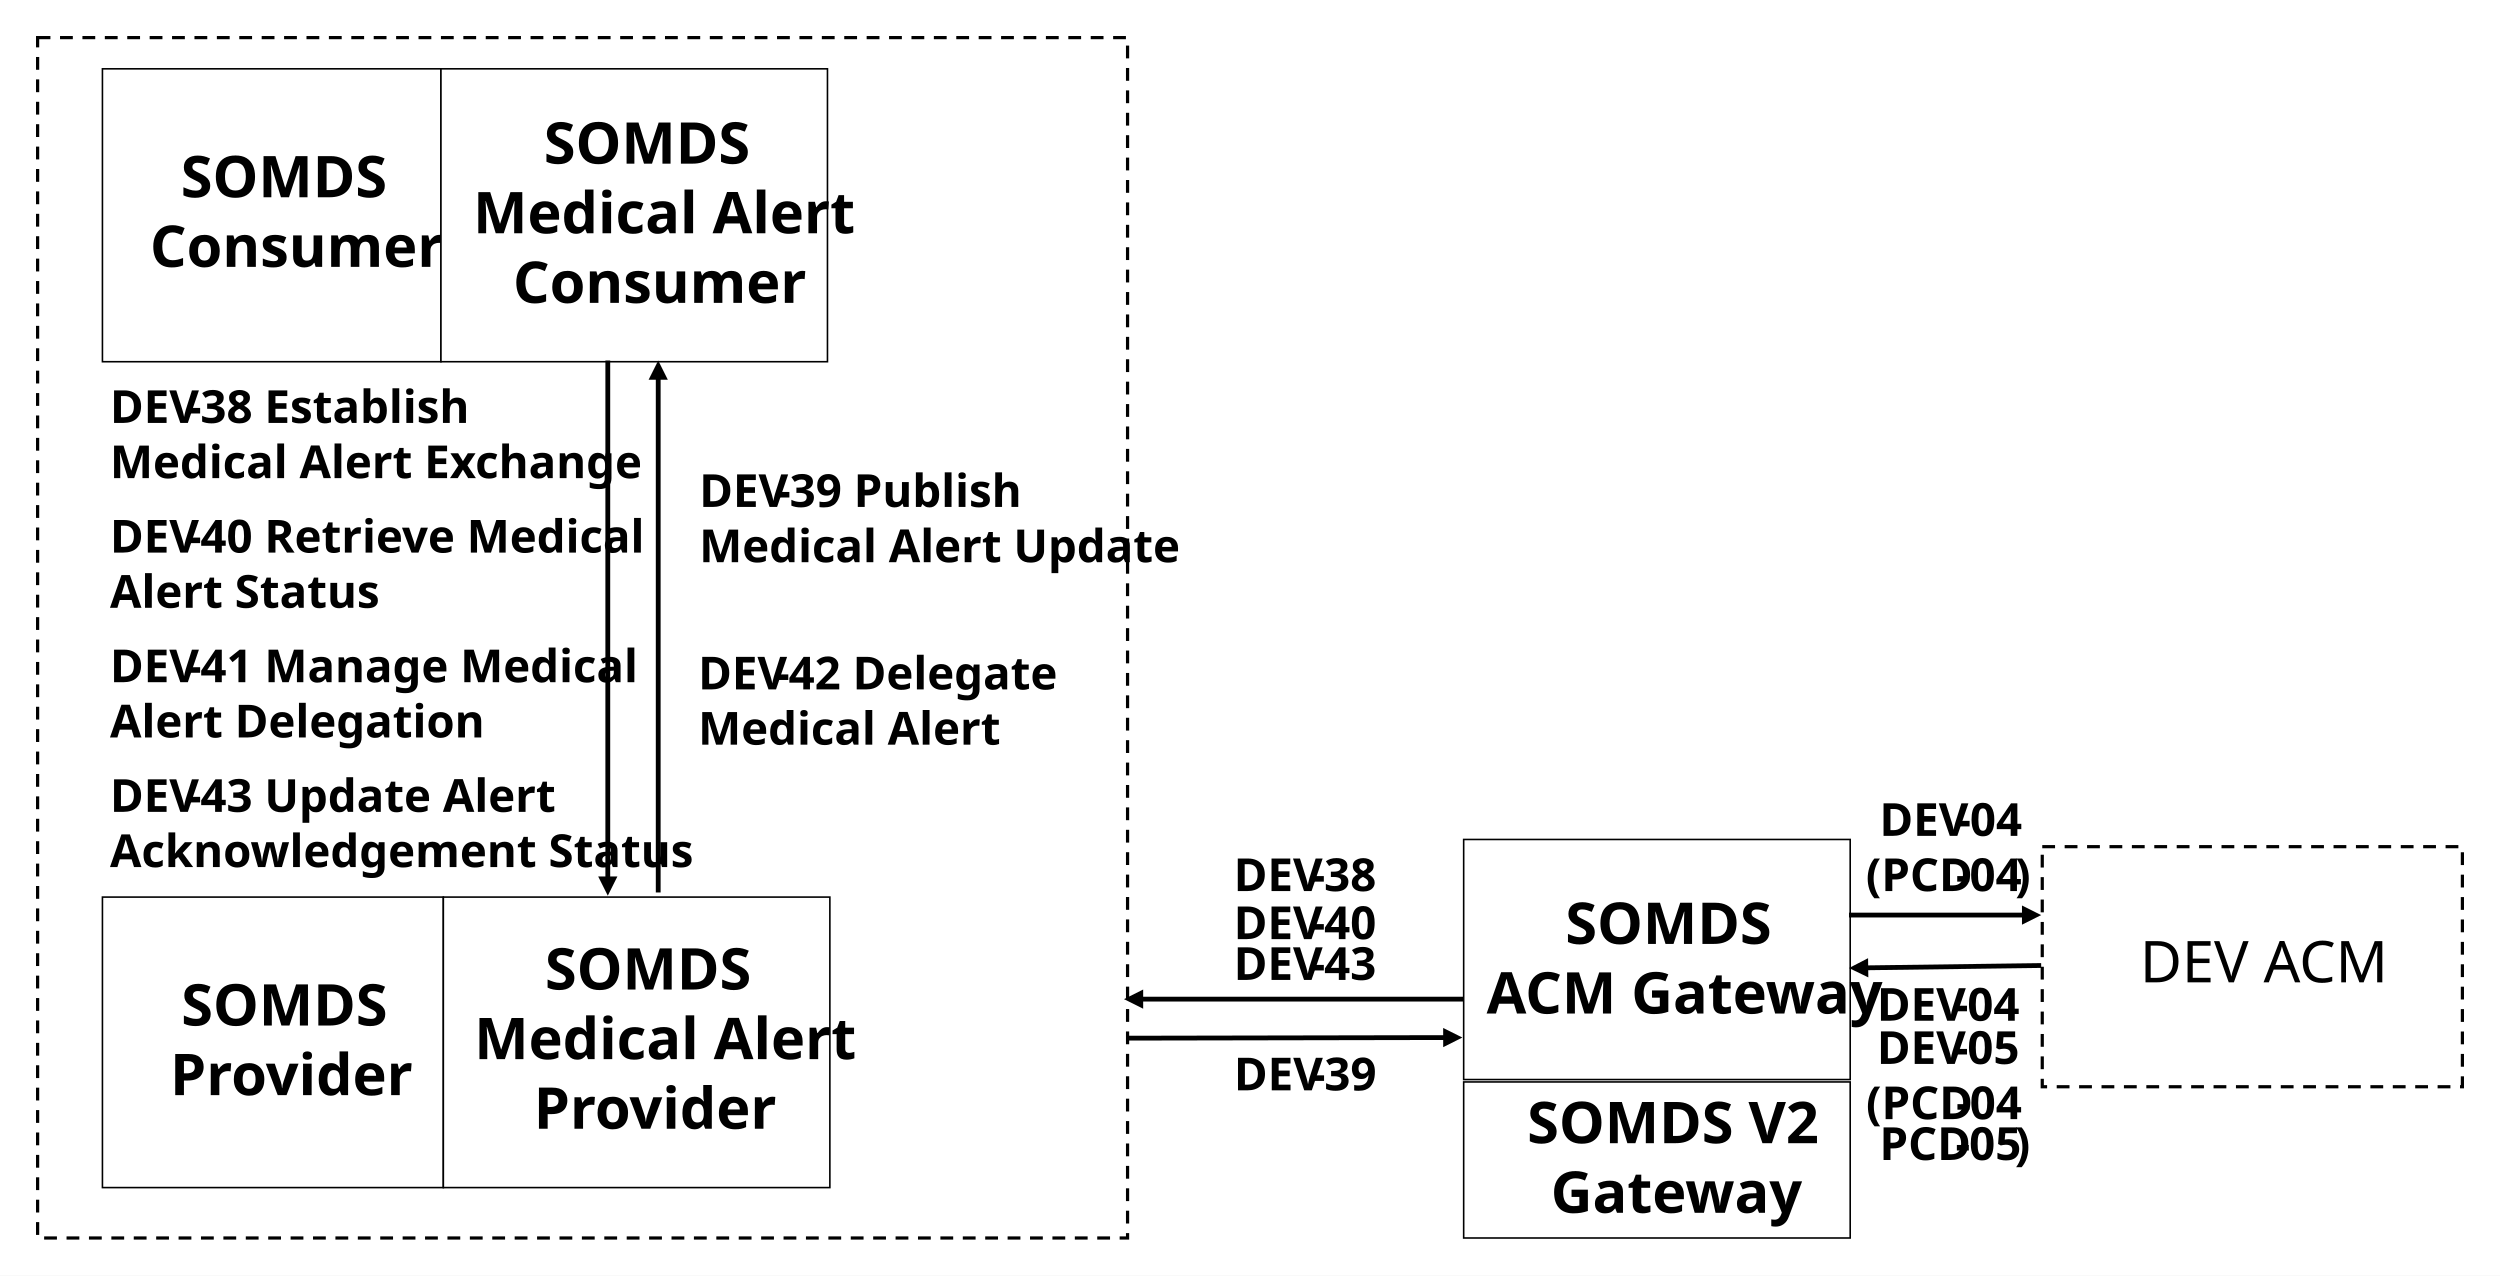
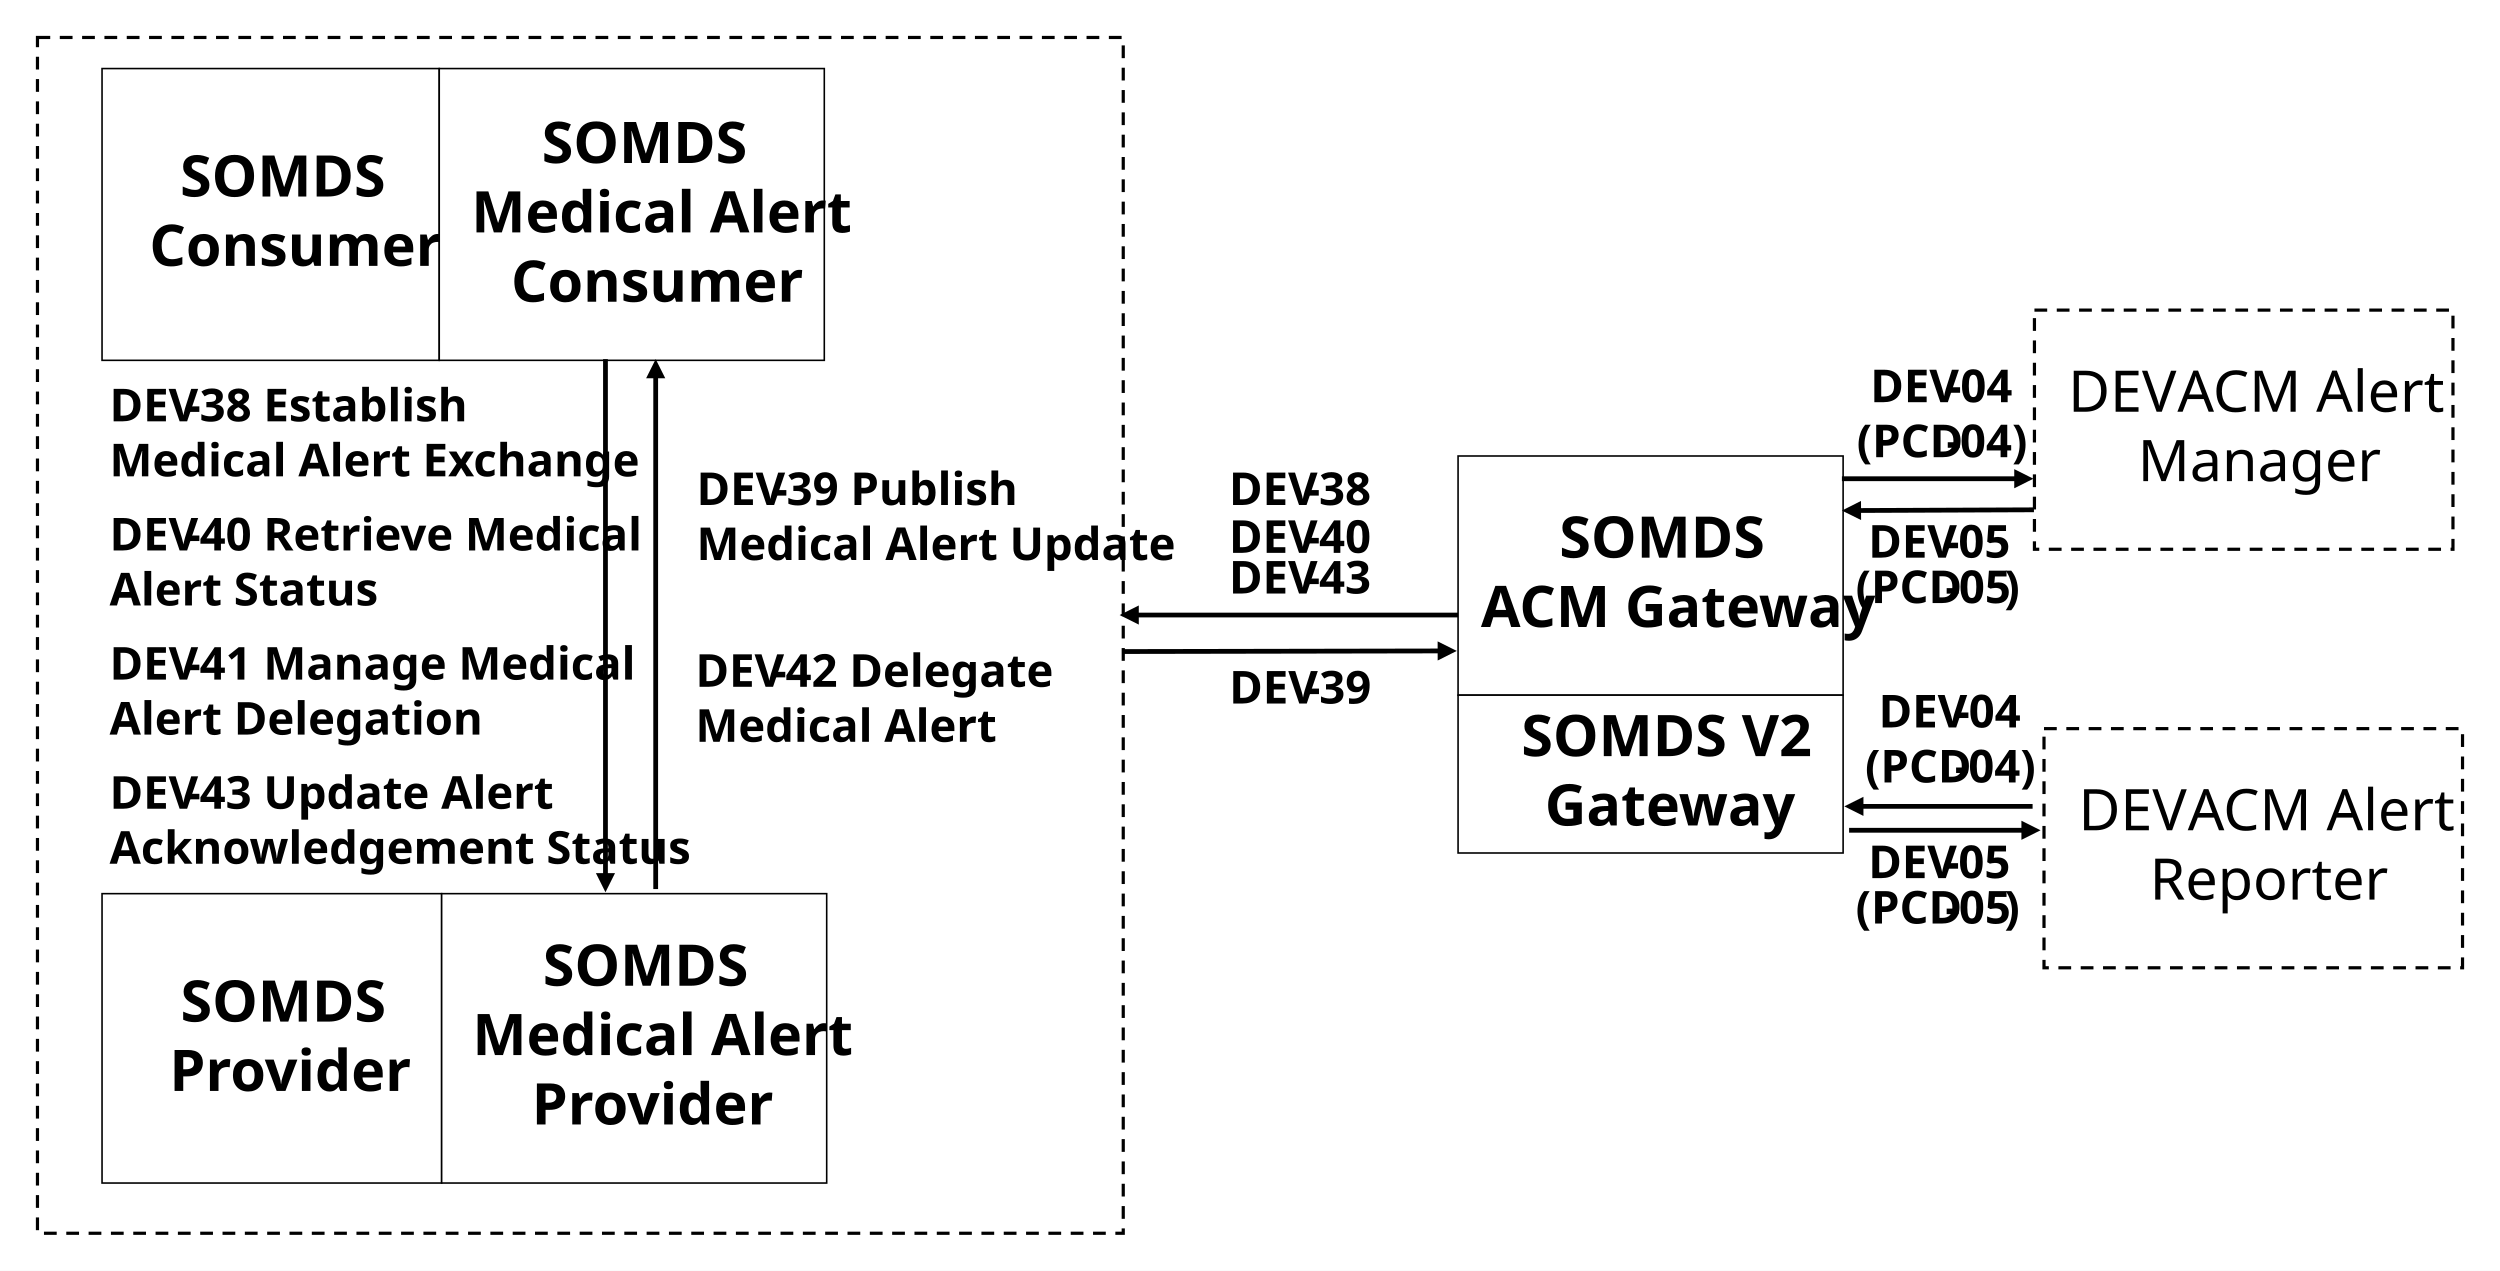
- <svg xmlns="http://www.w3.org/2000/svg" width="1041.333" height="531.333" overflow="hidden" version="1.1" id="svg181">
+ <svg xmlns="http://www.w3.org/2000/svg" width="1045.333" height="531.333" overflow="hidden" version="1.1" id="svg209">
  <defs id="defs5">
    <clipPath id="clip0">
      <rect x="0" y="0" width="1280" height="720" id="rect2" />
    </clipPath>
  </defs>
-   <g clip-path="url(#clip0)" id="g179" transform="translate(-119.8333,-94.83334)">
-     <rect style="fill:#ffffff" id="rect229" width="1089.51" height="570.309" x="97.764" y="77.41" />
+   <g clip-path="url(#clip0)" id="g207" transform="translate(-119.8333,-94.83334)">
+     <rect style="fill:#ffffff" id="rect257" width="1087.187" height="569.147" x="95.441" y="68.118" />
    <rect x="162.5" y="468.5" width="142" height="121" stroke="#000000" stroke-width="0.667" stroke-miterlimit="8" fill="#ffffff" id="rect9" />
    <text font-family="Calibri, Calibri_MSFontService, sans-serif" font-weight="700" font-size="24px" transform="translate(195.317,522)" id="text11">SOMDS</text>
    <text font-family="Calibri, Calibri_MSFontService, sans-serif" font-weight="700" font-size="24px" transform="translate(190.67,551)" id="text13">Provider</text>
    <rect x="304.5" y="468.5" width="161" height="121" stroke="#000000" stroke-width="0.667" stroke-miterlimit="8" fill="#ffffff" id="rect15" />
    <text font-family="Calibri, Calibri_MSFontService, sans-serif" font-weight="700" font-size="24px" transform="translate(346.815,507)" id="text17">SOMDS</text>
    <text font-family="Calibri, Calibri_MSFontService, sans-serif" font-weight="700" font-size="24px" transform="translate(317.389,536)" id="text19">Medical Alert</text>
    <text font-family="Calibri, Calibri_MSFontService, sans-serif" font-weight="700" font-size="24px" transform="translate(342.169,565)" id="text21">Provider</text>
    <rect x="162.5" y="123.5" width="141" height="122" stroke="#000000" stroke-width="0.667" stroke-miterlimit="8" fill="#ffffff" id="rect23" />
    <text font-family="Calibri, Calibri_MSFontService, sans-serif" font-weight="700" font-size="24px" transform="translate(195.123,177)" id="text25">SOMDS</text>
    <text font-family="Calibri, Calibri_MSFontService, sans-serif" font-weight="700" font-size="24px" transform="translate(182.29,206)" id="text27">Consumer</text>
    <rect x="303.5" y="123.5" width="161" height="122" stroke="#000000" stroke-width="0.667" stroke-miterlimit="8" fill="#ffffff" id="rect29" />
    <text font-family="Calibri, Calibri_MSFontService, sans-serif" font-weight="700" font-size="24px" transform="translate(346.341,163)" id="text31">SOMDS</text>
    <text font-family="Calibri, Calibri_MSFontService, sans-serif" font-weight="700" font-size="24px" transform="translate(316.914,192)" id="text33">Medical Alert</text>
    <text font-family="Calibri, Calibri_MSFontService, sans-serif" font-weight="700" font-size="24px" transform="translate(333.507,221)" id="text35">Consumer</text>
    <text font-family="Calibri, Calibri_MSFontService, sans-serif" font-weight="700" font-size="19px" transform="translate(165.643,271)" id="text37">DEV</text>
    <text font-family="Calibri, Calibri_MSFontService, sans-serif" font-weight="700" font-size="19px" transform="translate(197.643,271)" id="text39">-</text>
    <text font-family="Calibri, Calibri_MSFontService, sans-serif" font-weight="700" font-size="19px" transform="translate(203.309,271)" id="text41">38 Establish</text>
    <text font-family="Calibri, Calibri_MSFontService, sans-serif" font-weight="700" font-size="19px" transform="translate(165.643,294)" id="text43">Medical Alert Exchange</text>
    <path d="M 1,-4.70969e-7 1,216.25 H -1 L -1,4.70969e-7 Z M 4,214.917 l -4,8 -4,-8 z" transform="matrix(-1,0,0,1,373,245)" id="path45" />
    <path d="M 1,-4.73805e-7 1,214.916 H -1 L -1,4.73805e-7 Z M 4,213.582 l -4,8 -4,-8 z" transform="matrix(1,0,0,-1,394,466.582)" id="path47" />
    <text font-family="Calibri, Calibri_MSFontService, sans-serif" font-weight="700" font-size="19px" transform="translate(165.643,379)" id="text49">DEV</text>
    <text font-family="Calibri, Calibri_MSFontService, sans-serif" font-weight="700" font-size="19px" transform="translate(197.643,379)" id="text51">-</text>
    <text font-family="Calibri, Calibri_MSFontService, sans-serif" font-weight="700" font-size="19px" transform="translate(203.309,379)" id="text53">41 Manage Medical</text>
    <text font-family="Calibri, Calibri_MSFontService, sans-serif" font-weight="700" font-size="19px" transform="translate(165.643,402)" id="text55">Alert Delegation</text>
    <text font-family="Calibri, Calibri_MSFontService, sans-serif" font-weight="700" font-size="19px" transform="translate(411.085,306)" id="text57">DEV</text>
    <text font-family="Calibri, Calibri_MSFontService, sans-serif" font-weight="700" font-size="19px" transform="translate(443.085,306)" id="text59">-</text>
    <text font-family="Calibri, Calibri_MSFontService, sans-serif" font-weight="700" font-size="19px" transform="translate(448.751,306)" id="text61">39 Publish</text>
    <text font-family="Calibri, Calibri_MSFontService, sans-serif" font-weight="700" font-size="19px" transform="translate(411.085,329)" id="text63">Medical Alert Update</text>
-     <text font-family="Calibri, Calibri_MSFontService, sans-serif" font-weight="700" font-size="19px" transform="translate(633.801,549)" id="text65">DEV</text>
-     <text font-family="Calibri, Calibri_MSFontService, sans-serif" font-weight="700" font-size="19px" transform="translate(665.801,549)" id="text67">-</text>
-     <text font-family="Calibri, Calibri_MSFontService, sans-serif" font-weight="700" font-size="19px" transform="translate(671.468,549)" id="text69">39</text>
-     <path d="M 6.42258e-7,-1 156.798,-1 V 1 L -6.42258e-7,1 Z M 155.465,-4 l 8,4 -8,4 z" transform="matrix(-1,0,0,1,751.465,511)" id="path71" />
-     <path d="M 0.002,-1 133.299,-0.749 133.295,1.251 -0.002,1 Z M 131.971,-3.751 l 7.993,4.015 -8.008,3.985 z" transform="matrix(1,0,0,-1,589,527.264)" id="path73" />
-     <rect x="970.5" y="447.5" width="175" height="100" stroke="#000000" stroke-width="1.333" stroke-miterlimit="8" stroke-dasharray="5.333, 4" fill="none" id="rect75" />
-     <text font-family="Calibri, Calibri_MSFontService, sans-serif" font-weight="400" font-size="24px" transform="translate(1011.18,504)" id="text77">DEV ACM</text>
-     <rect x="729.5" y="444.5" width="161" height="100" stroke="#000000" stroke-width="0.667" stroke-miterlimit="8" fill="#ffffff" id="rect79" />
-     <text font-family="Calibri, Calibri_MSFontService, sans-serif" font-weight="700" font-size="24px" transform="translate(771.837,488)" id="text81">SOMDS</text>
-     <text font-family="Calibri, Calibri_MSFontService, sans-serif" font-weight="700" font-size="24px" transform="translate(739.057,517)" id="text83">ACM Gateway</text>
-     <rect x="729.5" y="545.5" width="161" height="65" stroke="#000000" stroke-width="0.667" stroke-miterlimit="8" fill="#ffffff" id="rect85" />
-     <text font-family="Calibri, Calibri_MSFontService, sans-serif" font-weight="700" font-size="24px" transform="translate(755.948,571)" id="text87">SOMDS V2</text>
-     <text font-family="Calibri, Calibri_MSFontService, sans-serif" font-weight="700" font-size="24px" transform="translate(765.781,600)" id="text89">Gateway</text>
-     <text font-family="Calibri, Calibri_MSFontService, sans-serif" font-weight="700" font-size="19px" transform="translate(410.638,382)" id="text91">DEV</text>
-     <text font-family="Calibri, Calibri_MSFontService, sans-serif" font-weight="700" font-size="19px" transform="translate(442.638,382)" id="text93">-</text>
-     <text font-family="Calibri, Calibri_MSFontService, sans-serif" font-weight="700" font-size="19px" transform="translate(448.305,382)" id="text95">42 Delegate</text>
-     <text font-family="Calibri, Calibri_MSFontService, sans-serif" font-weight="700" font-size="19px" transform="translate(410.638,405)" id="text97">Medical Alert</text>
-     <text font-family="Calibri, Calibri_MSFontService, sans-serif" font-weight="700" font-size="19px" transform="translate(165.643,325)" id="text99">DEV</text>
-     <text font-family="Calibri, Calibri_MSFontService, sans-serif" font-weight="700" font-size="19px" transform="translate(197.643,325)" id="text101">-</text>
-     <text font-family="Calibri, Calibri_MSFontService, sans-serif" font-weight="700" font-size="19px" transform="translate(203.309,325)" id="text103">40 Retrieve Medical</text>
-     <text font-family="Calibri, Calibri_MSFontService, sans-serif" font-weight="700" font-size="19px" transform="translate(165.643,348)" id="text105">Alert Status</text>
-     <text font-family="Calibri, Calibri_MSFontService, sans-serif" font-weight="700" font-size="19px" transform="translate(633.707,466)" id="text107">DEV</text>
-     <text font-family="Calibri, Calibri_MSFontService, sans-serif" font-weight="700" font-size="19px" transform="translate(665.707,466)" id="text109">-</text>
-     <text font-family="Calibri, Calibri_MSFontService, sans-serif" font-weight="700" font-size="19px" transform="translate(671.374,466)" id="text111">38</text>
-     <text font-family="Calibri, Calibri_MSFontService, sans-serif" font-weight="700" font-size="19px" transform="translate(165.642,433)" id="text113">DEV</text>
-     <text font-family="Calibri, Calibri_MSFontService, sans-serif" font-weight="700" font-size="19px" transform="translate(197.642,433)" id="text115">-</text>
-     <text font-family="Calibri, Calibri_MSFontService, sans-serif" font-weight="700" font-size="19px" transform="translate(203.309,433)" id="text117">43 Update Alert</text>
-     <text font-family="Calibri, Calibri_MSFontService, sans-serif" font-weight="700" font-size="19px" transform="translate(165.642,456)" id="text119">Acknowledgement Status</text>
-     <text font-family="Calibri, Calibri_MSFontService, sans-serif" font-weight="700" font-size="19px" transform="translate(633.707,486)" id="text121">DEV</text>
-     <text font-family="Calibri, Calibri_MSFontService, sans-serif" font-weight="700" font-size="19px" transform="translate(665.707,486)" id="text123">-</text>
-     <text font-family="Calibri, Calibri_MSFontService, sans-serif" font-weight="700" font-size="19px" transform="translate(671.374,486)" id="text125">40</text>
-     <text font-family="Calibri, Calibri_MSFontService, sans-serif" font-weight="700" font-size="19px" transform="translate(633.707,503)" id="text127">DEV</text>
-     <text font-family="Calibri, Calibri_MSFontService, sans-serif" font-weight="700" font-size="19px" transform="translate(665.707,503)" id="text129">-</text>
-     <text font-family="Calibri, Calibri_MSFontService, sans-serif" font-weight="700" font-size="19px" transform="translate(671.374,503)" id="text131">43</text>
-     <rect x="135.5" y="110.5" width="454" height="500" stroke="#000000" stroke-width="1.333" stroke-miterlimit="8" stroke-dasharray="5.333, 4" fill="none" id="rect133" />
-     <path d="m 890,475 h 73.386 v 2 H 890 Z m 72.053,-3 8,4 -8,4 z" id="path135" />
-     <text font-family="Calibri, Calibri_MSFontService, sans-serif" font-weight="700" font-size="19px" transform="translate(902.69,443)" id="text137">DEV</text>
-     <text font-family="Calibri, Calibri_MSFontService, sans-serif" font-weight="700" font-size="19px" transform="translate(934.69,443)" id="text139">-</text>
-     <text font-family="Calibri, Calibri_MSFontService, sans-serif" font-weight="700" font-size="19px" transform="translate(940.356,443)" id="text141">04</text>
-     <text font-family="Calibri, Calibri_MSFontService, sans-serif" font-weight="700" font-size="19px" transform="translate(897.023,466)" id="text143">(PCD</text>
-     <text font-family="Calibri, Calibri_MSFontService, sans-serif" font-weight="700" font-size="19px" transform="translate(934.523,466)" id="text145">-</text>
-     <text font-family="Calibri, Calibri_MSFontService, sans-serif" font-weight="700" font-size="19px" transform="translate(940.19,466)" id="text147">04</text>
-     <text font-family="Calibri, Calibri_MSFontService, sans-serif" font-weight="700" font-size="19px" transform="translate(959.19,466)" id="text149">)</text>
-     <path d="M 0.013,-1 73.4,-0.032 73.374,1.968 -0.013,1 Z M 72.106,-3.049 l 7.947,4.105 -8.052,3.894 z" transform="matrix(-1,0,0,1,970.053,497)" id="path151" />
-     <text font-family="Calibri, Calibri_MSFontService, sans-serif" font-weight="700" font-size="19px" transform="translate(901.611,520)" id="text153">DEV</text>
-     <text font-family="Calibri, Calibri_MSFontService, sans-serif" font-weight="700" font-size="19px" transform="translate(933.611,520)" id="text155">-</text>
-     <text font-family="Calibri, Calibri_MSFontService, sans-serif" font-weight="700" font-size="19px" transform="translate(939.278,520)" id="text157">04</text>
-     <text font-family="Calibri, Calibri_MSFontService, sans-serif" font-weight="700" font-size="19px" transform="translate(901.611,538)" id="text159">DEV</text>
-     <text font-family="Calibri, Calibri_MSFontService, sans-serif" font-weight="700" font-size="19px" transform="translate(933.611,538)" id="text161">-</text>
-     <text font-family="Calibri, Calibri_MSFontService, sans-serif" font-weight="700" font-size="19px" transform="translate(939.278,538)" id="text163">05</text>
-     <text font-family="Calibri, Calibri_MSFontService, sans-serif" font-weight="700" font-size="19px" transform="translate(897.112,561)" id="text165">(PCD</text>
-     <text font-family="Calibri, Calibri_MSFontService, sans-serif" font-weight="700" font-size="19px" transform="translate(934.612,561)" id="text167">-</text>
-     <text font-family="Calibri, Calibri_MSFontService, sans-serif" font-weight="700" font-size="19px" transform="translate(940.279,561)" id="text169">04</text>
-     <text font-family="Calibri, Calibri_MSFontService, sans-serif" font-weight="700" font-size="19px" transform="translate(902.7,578)" id="text171">PCD</text>
-     <text font-family="Calibri, Calibri_MSFontService, sans-serif" font-weight="700" font-size="19px" transform="translate(934.367,578)" id="text173">-</text>
-     <text font-family="Calibri, Calibri_MSFontService, sans-serif" font-weight="700" font-size="19px" transform="translate(940.033,578)" id="text175">05</text>
-     <text font-family="Calibri, Calibri_MSFontService, sans-serif" font-weight="700" font-size="19px" transform="translate(959.033,578)" id="text177">)</text>
+     <text font-family="Calibri, Calibri_MSFontService, sans-serif" font-weight="700" font-size="19px" transform="translate(633.801,389)" id="text65">DEV</text>
+     <text font-family="Calibri, Calibri_MSFontService, sans-serif" font-weight="700" font-size="19px" transform="translate(665.801,389)" id="text67">-</text>
+     <text font-family="Calibri, Calibri_MSFontService, sans-serif" font-weight="700" font-size="19px" transform="translate(671.468,389)" id="text69">39</text>
+     <path d="M 6.42258e-7,-1 156.798,-1 V 1 L -6.42258e-7,1 Z M 155.465,-4 l 8,4 -8,4 z" transform="matrix(-1,0,0,1,751.465,352)" id="path71" />
+     <path d="M 0.002,-1 133.299,-0.749 133.295,1.251 -0.002,1 Z M 131.971,-3.751 l 7.993,4.015 -8.008,3.985 z" transform="matrix(1,0,0,-1,589,367.264)" id="path73" />
+     <rect x="970.5" y="224.5" width="175" height="100" stroke="#000000" stroke-width="1.333" stroke-miterlimit="8" stroke-dasharray="5.333, 4" fill="none" id="rect75" />
+     <text font-family="Calibri, Calibri_MSFontService, sans-serif" font-weight="400" font-size="24px" transform="translate(984.599,267)" id="text77">DEV</text>
+     <text font-family="Calibri, Calibri_MSFontService, sans-serif" font-weight="400" font-size="24px" transform="translate(1030.27,267)" id="text79">ACM Alert</text>
+     <text font-family="Calibri, Calibri_MSFontService, sans-serif" font-weight="400" font-size="24px" transform="translate(1013.7,296)" id="text81">Manager</text>
+     <rect x="729.5" y="285.5" width="161" height="100" stroke="#000000" stroke-width="0.667" stroke-miterlimit="8" fill="#ffffff" id="rect83" />
+     <text font-family="Calibri, Calibri_MSFontService, sans-serif" font-weight="700" font-size="24px" transform="translate(771.837,328)" id="text85">SOMDS</text>
+     <text font-family="Calibri, Calibri_MSFontService, sans-serif" font-weight="700" font-size="24px" transform="translate(739.057,357)" id="text87">ACM Gateway</text>
+     <rect x="729.5" y="385.5" width="161" height="66" stroke="#000000" stroke-width="0.667" stroke-miterlimit="8" fill="#ffffff" id="rect89" />
+     <text font-family="Calibri, Calibri_MSFontService, sans-serif" font-weight="700" font-size="24px" transform="translate(755.948,411)" id="text91">SOMDS V2</text>
+     <text font-family="Calibri, Calibri_MSFontService, sans-serif" font-weight="700" font-size="24px" transform="translate(765.781,440)" id="text93">Gateway</text>
+     <text font-family="Calibri, Calibri_MSFontService, sans-serif" font-weight="700" font-size="19px" transform="translate(410.638,382)" id="text95">DEV</text>
+     <text font-family="Calibri, Calibri_MSFontService, sans-serif" font-weight="700" font-size="19px" transform="translate(442.638,382)" id="text97">-</text>
+     <text font-family="Calibri, Calibri_MSFontService, sans-serif" font-weight="700" font-size="19px" transform="translate(448.305,382)" id="text99">42 Delegate</text>
+     <text font-family="Calibri, Calibri_MSFontService, sans-serif" font-weight="700" font-size="19px" transform="translate(410.638,405)" id="text101">Medical Alert</text>
+     <text font-family="Calibri, Calibri_MSFontService, sans-serif" font-weight="700" font-size="19px" transform="translate(165.643,325)" id="text103">DEV</text>
+     <text font-family="Calibri, Calibri_MSFontService, sans-serif" font-weight="700" font-size="19px" transform="translate(197.643,325)" id="text105">-</text>
+     <text font-family="Calibri, Calibri_MSFontService, sans-serif" font-weight="700" font-size="19px" transform="translate(203.309,325)" id="text107">40 Retrieve Medical</text>
+     <text font-family="Calibri, Calibri_MSFontService, sans-serif" font-weight="700" font-size="19px" transform="translate(165.643,348)" id="text109">Alert Status</text>
+     <text font-family="Calibri, Calibri_MSFontService, sans-serif" font-weight="700" font-size="19px" transform="translate(633.707,306)" id="text111">DEV</text>
+     <text font-family="Calibri, Calibri_MSFontService, sans-serif" font-weight="700" font-size="19px" transform="translate(665.707,306)" id="text113">-</text>
+     <text font-family="Calibri, Calibri_MSFontService, sans-serif" font-weight="700" font-size="19px" transform="translate(671.374,306)" id="text115">38</text>
+     <text font-family="Calibri, Calibri_MSFontService, sans-serif" font-weight="700" font-size="19px" transform="translate(165.642,433)" id="text117">DEV</text>
+     <text font-family="Calibri, Calibri_MSFontService, sans-serif" font-weight="700" font-size="19px" transform="translate(197.642,433)" id="text119">-</text>
+     <text font-family="Calibri, Calibri_MSFontService, sans-serif" font-weight="700" font-size="19px" transform="translate(203.309,433)" id="text121">43 Update Alert</text>
+     <text font-family="Calibri, Calibri_MSFontService, sans-serif" font-weight="700" font-size="19px" transform="translate(165.642,456)" id="text123">Acknowledgement Status</text>
+     <text font-family="Calibri, Calibri_MSFontService, sans-serif" font-weight="700" font-size="19px" transform="translate(633.707,326)" id="text125">DEV</text>
+     <text font-family="Calibri, Calibri_MSFontService, sans-serif" font-weight="700" font-size="19px" transform="translate(665.707,326)" id="text127">-</text>
+     <text font-family="Calibri, Calibri_MSFontService, sans-serif" font-weight="700" font-size="19px" transform="translate(671.374,326)" id="text129">40</text>
+     <text font-family="Calibri, Calibri_MSFontService, sans-serif" font-weight="700" font-size="19px" transform="translate(633.707,343)" id="text131">DEV</text>
+     <text font-family="Calibri, Calibri_MSFontService, sans-serif" font-weight="700" font-size="19px" transform="translate(665.707,343)" id="text133">-</text>
+     <text font-family="Calibri, Calibri_MSFontService, sans-serif" font-weight="700" font-size="19px" transform="translate(671.374,343)" id="text135">43</text>
+     <rect x="135.5" y="110.5" width="454" height="500" stroke="#000000" stroke-width="1.333" stroke-miterlimit="8" stroke-dasharray="5.333, 4" fill="none" id="rect137" />
+     <path d="m 890,294 h 73.386 v 2 H 890 Z m 72.053,-3 8,4 -8,4 z" id="path139" />
+     <text font-family="Calibri, Calibri_MSFontService, sans-serif" font-weight="700" font-size="19px" transform="translate(901.858,263)" id="text141">DEV</text>
+     <text font-family="Calibri, Calibri_MSFontService, sans-serif" font-weight="700" font-size="19px" transform="translate(933.858,263)" id="text143">-</text>
+     <text font-family="Calibri, Calibri_MSFontService, sans-serif" font-weight="700" font-size="19px" transform="translate(939.525,263)" id="text145">04</text>
+     <text font-family="Calibri, Calibri_MSFontService, sans-serif" font-weight="700" font-size="19px" transform="translate(896.191,286)" id="text147">(PCD</text>
+     <text font-family="Calibri, Calibri_MSFontService, sans-serif" font-weight="700" font-size="19px" transform="translate(933.691,286)" id="text149">-</text>
+     <text font-family="Calibri, Calibri_MSFontService, sans-serif" font-weight="700" font-size="19px" transform="translate(939.358,286)" id="text151">04)</text>
+     <path d="M 0.004,-1 73.63,-0.705 73.622,1.295 -0.004,1 Z M 72.309,-3.71 80.293,0.322 72.276,4.29 Z" transform="matrix(-1,0,0,1,970.292,308)" id="path153" />
+     <text font-family="Calibri, Calibri_MSFontService, sans-serif" font-weight="700" font-size="19px" transform="translate(901.018,328)" id="text155">DEV</text>
+     <text font-family="Calibri, Calibri_MSFontService, sans-serif" font-weight="700" font-size="19px" transform="translate(933.018,328)" id="text157">-</text>
+     <text font-family="Calibri, Calibri_MSFontService, sans-serif" font-weight="700" font-size="19px" transform="translate(938.685,328)" id="text159">05</text>
+     <text font-family="Calibri, Calibri_MSFontService, sans-serif" font-weight="700" font-size="19px" transform="translate(895.735,347)" id="text161">(PCD</text>
+     <text font-family="Calibri, Calibri_MSFontService, sans-serif" font-weight="700" font-size="19px" transform="translate(933.235,347)" id="text163">-</text>
+     <text font-family="Calibri, Calibri_MSFontService, sans-serif" font-weight="700" font-size="19px" transform="translate(938.901,347)" id="text165">05</text>
+     <text font-family="Calibri, Calibri_MSFontService, sans-serif" font-weight="700" font-size="19px" transform="translate(957.901,347)" id="text167">)</text>
+     <rect x="974.5" y="399.5" width="175" height="100" stroke="#000000" stroke-width="1.333" stroke-miterlimit="8" stroke-dasharray="5.333, 4" fill="none" id="rect169" />
+     <text font-family="Calibri, Calibri_MSFontService, sans-serif" font-weight="400" font-size="24px" transform="translate(988.923,442)" id="text171">DEV</text>
+     <text font-family="Calibri, Calibri_MSFontService, sans-serif" font-weight="400" font-size="24px" transform="translate(1034.59,442)" id="text173">ACM Alert</text>
+     <text font-family="Calibri, Calibri_MSFontService, sans-serif" font-weight="400" font-size="24px" transform="translate(1018.68,471)" id="text175">Reporter</text>
+     <path d="m 893,441 h 73.386 v 2 H 893 Z m 72.053,-3 8,4 -8,4 z" id="path177" />
+     <path d="M 1.3335e-6,-1 72.064,-1 V 1 L -1.3335e-6,1 Z M 70.73,-4 l 8,4 -8,4 z" transform="matrix(-1,0,0,1,969.73,432)" id="path179" />
+     <text font-family="Calibri, Calibri_MSFontService, sans-serif" font-weight="700" font-size="19px" transform="translate(905.343,399)" id="text181">DEV</text>
+     <text font-family="Calibri, Calibri_MSFontService, sans-serif" font-weight="700" font-size="19px" transform="translate(937.343,399)" id="text183">-</text>
+     <text font-family="Calibri, Calibri_MSFontService, sans-serif" font-weight="700" font-size="19px" transform="translate(943.009,399)" id="text185">04</text>
+     <text font-family="Calibri, Calibri_MSFontService, sans-serif" font-weight="700" font-size="19px" transform="translate(899.676,422)" id="text187">(PCD</text>
+     <text font-family="Calibri, Calibri_MSFontService, sans-serif" font-weight="700" font-size="19px" transform="translate(937.176,422)" id="text189">-</text>
+     <text font-family="Calibri, Calibri_MSFontService, sans-serif" font-weight="700" font-size="19px" transform="translate(942.843,422)" id="text191">04)</text>
+     <text font-family="Calibri, Calibri_MSFontService, sans-serif" font-weight="700" font-size="19px" transform="translate(901.018,462)" id="text193">DEV</text>
+     <text font-family="Calibri, Calibri_MSFontService, sans-serif" font-weight="700" font-size="19px" transform="translate(933.018,462)" id="text195">-</text>
+     <text font-family="Calibri, Calibri_MSFontService, sans-serif" font-weight="700" font-size="19px" transform="translate(938.685,462)" id="text197">05</text>
+     <text font-family="Calibri, Calibri_MSFontService, sans-serif" font-weight="700" font-size="19px" transform="translate(895.735,481)" id="text199">(PCD</text>
+     <text font-family="Calibri, Calibri_MSFontService, sans-serif" font-weight="700" font-size="19px" transform="translate(933.235,481)" id="text201">-</text>
+     <text font-family="Calibri, Calibri_MSFontService, sans-serif" font-weight="700" font-size="19px" transform="translate(938.901,481)" id="text203">05</text>
+     <text font-family="Calibri, Calibri_MSFontService, sans-serif" font-weight="700" font-size="19px" transform="translate(957.901,481)" id="text205">)</text>
  </g>
</svg>
